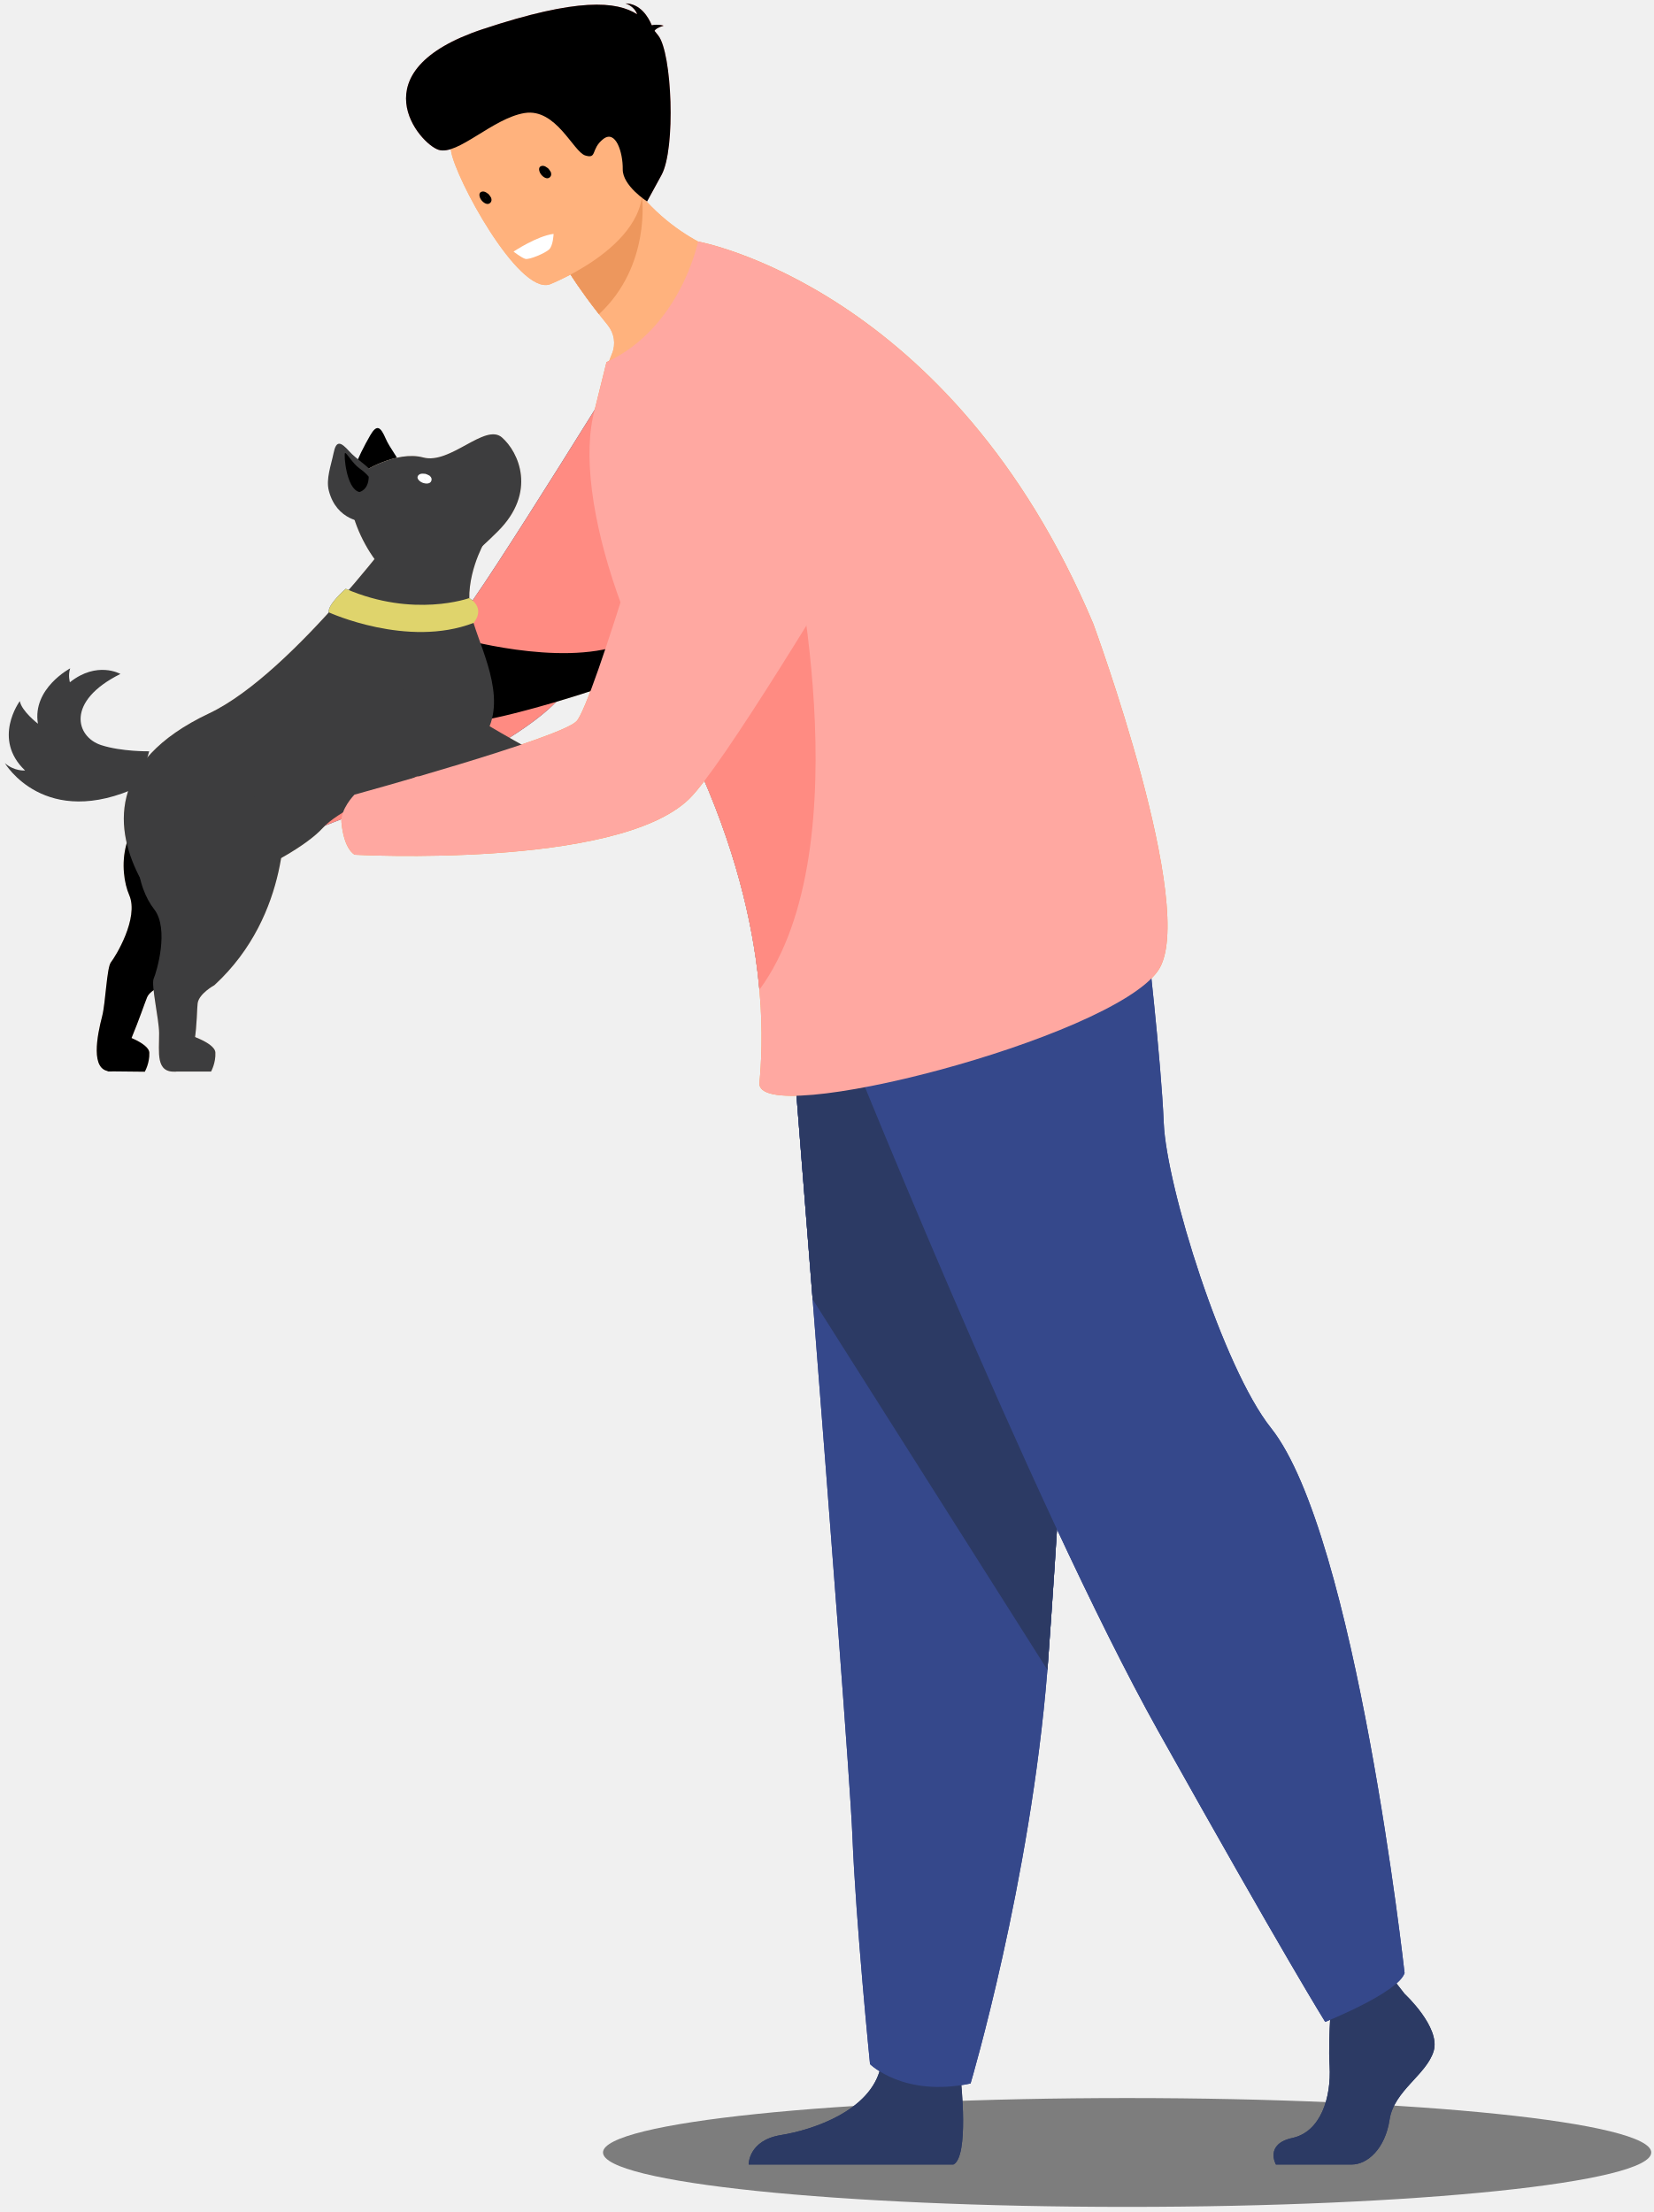
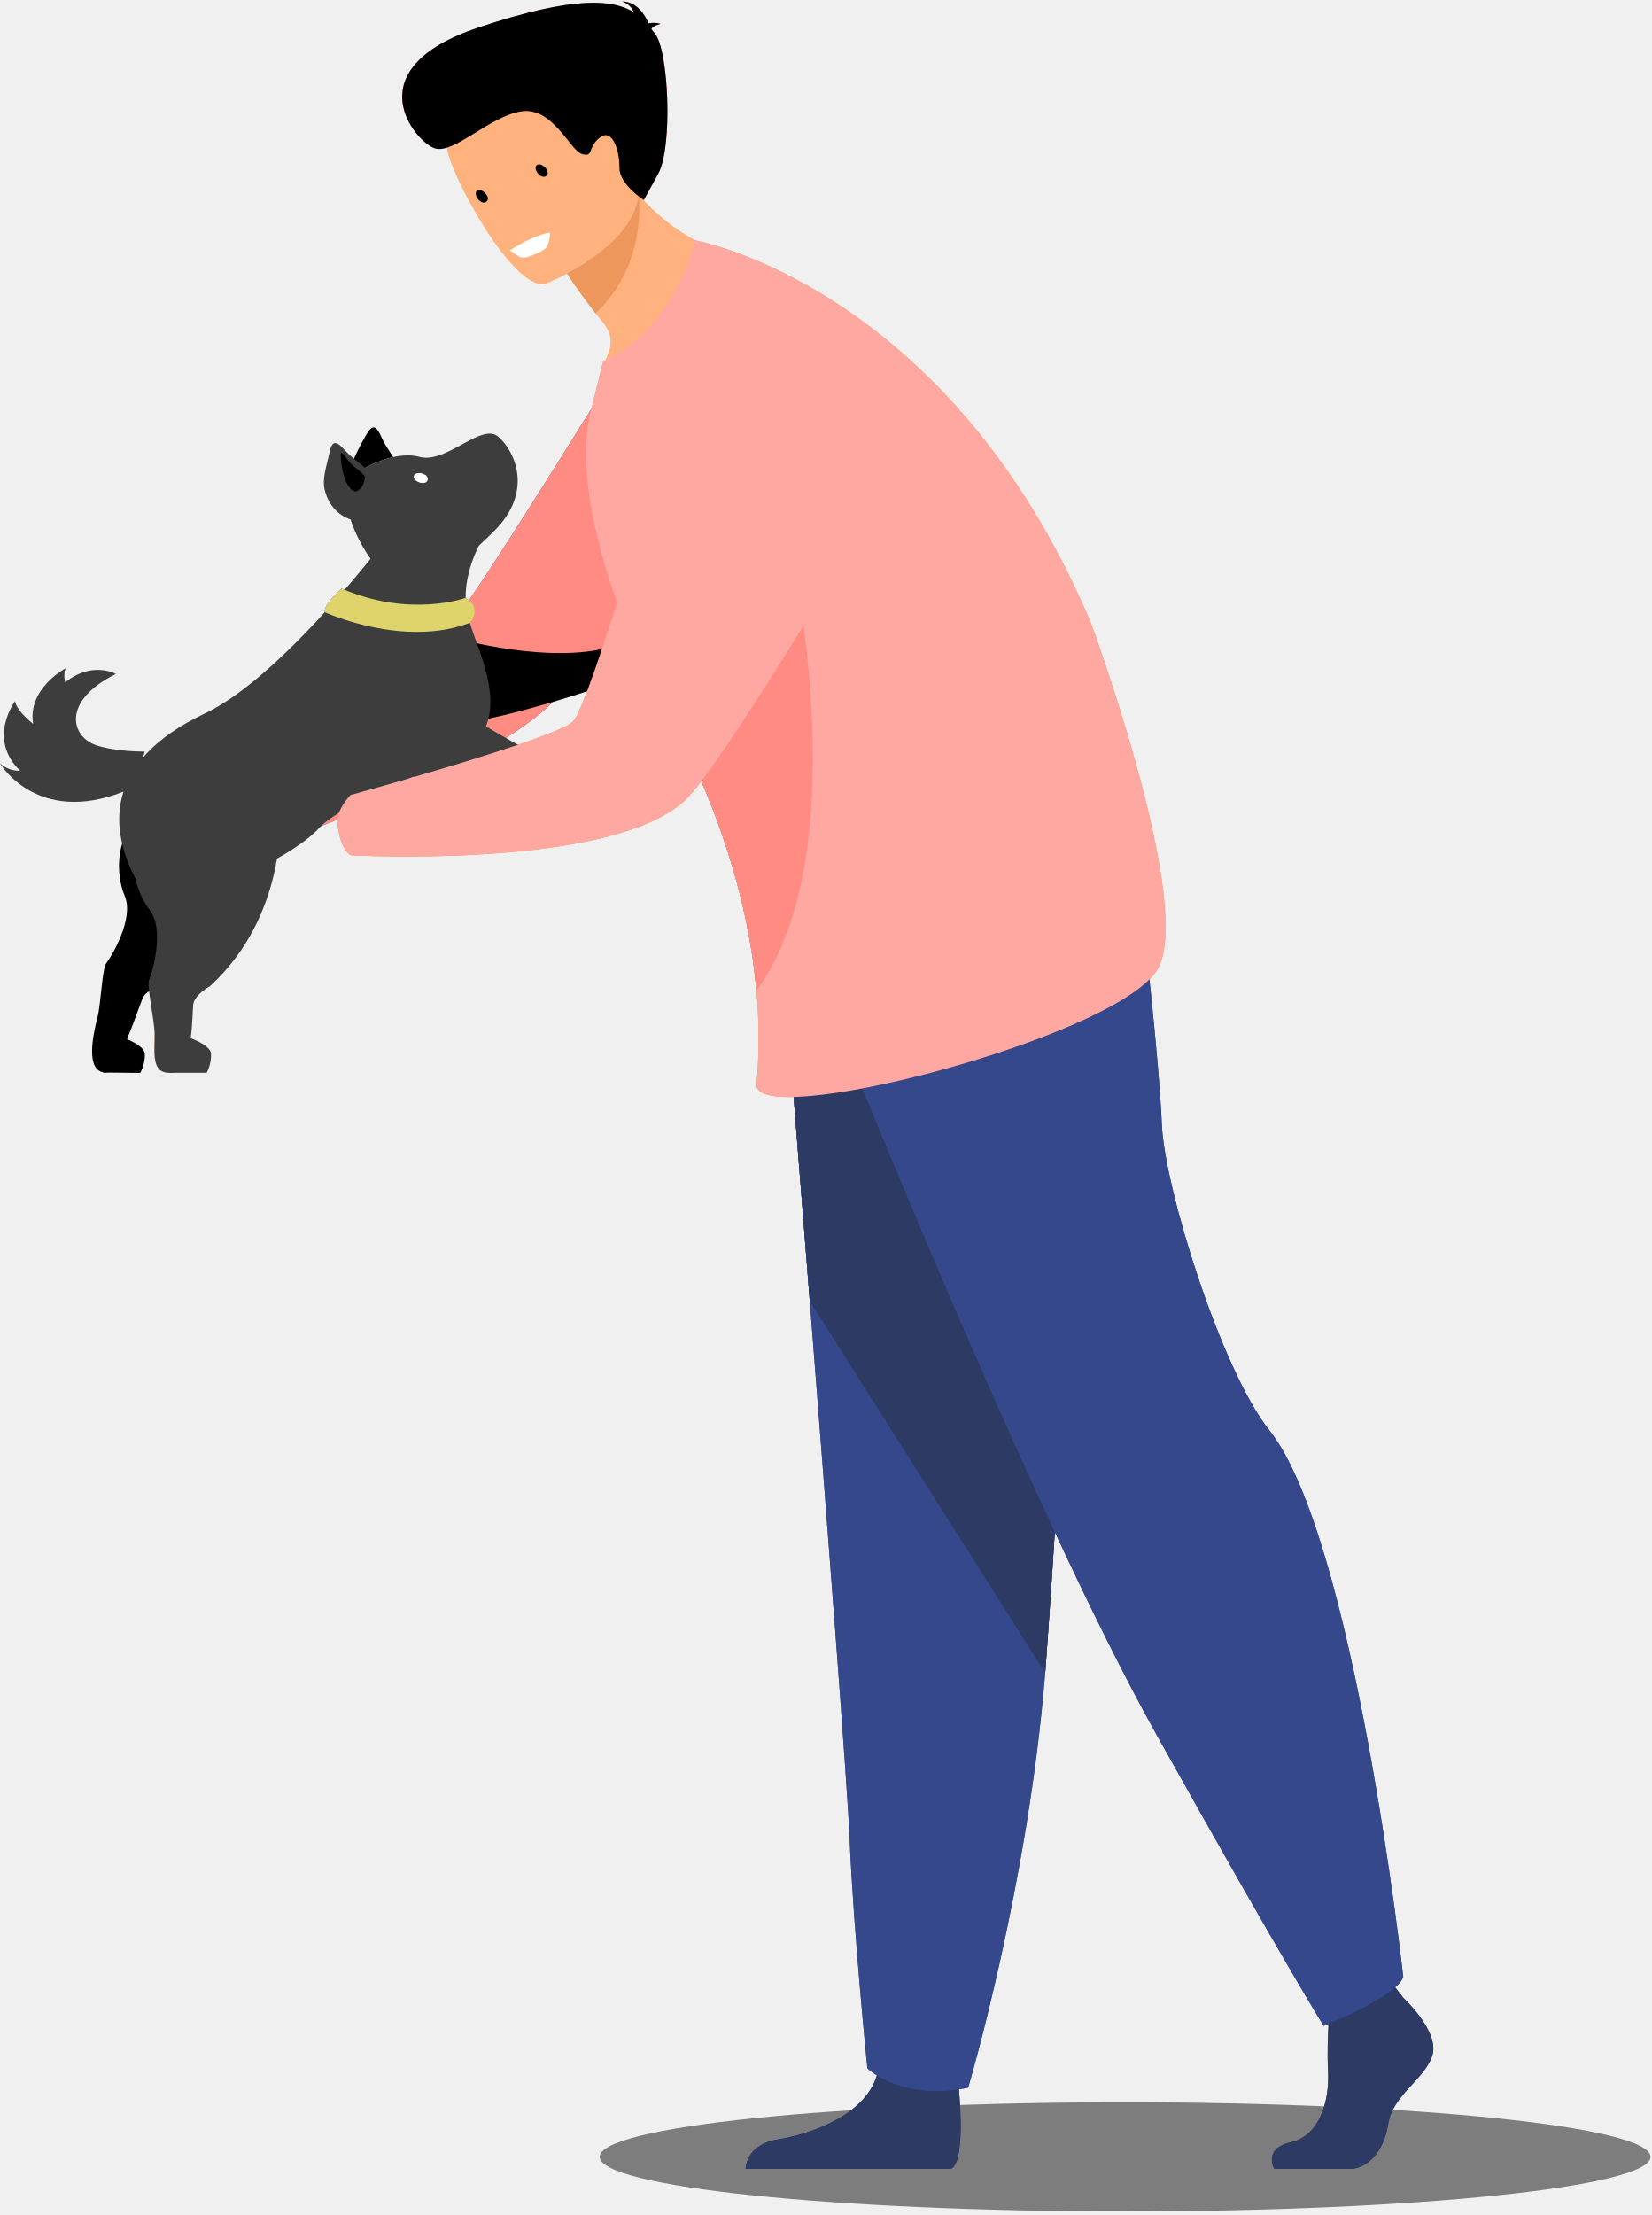
- <svg xmlns="http://www.w3.org/2000/svg" width="299" height="400" viewBox="0 0 299 400" fill="none">
-   <ellipse cx="203.783" cy="389.235" rx="94.761" ry="9.841" fill="#7D7D7D" />
-   <path d="M65.759 97.046C65.759 97.046 61.934 90.534 63.966 84.896C64.71 82.832 65.822 80.656 66.935 78.724C68.121 76.667 68.797 77.138 69.738 79.325C70.47 81.025 72.07 82.869 72.402 84.098C73.431 87.903 74.528 90.46 71.871 93.939C69.215 97.422 65.759 97.046 65.759 97.046Z" fill="black" />
-   <path d="M50.577 151.077C50.577 151.077 47.25 169.083 30.363 177.96C30.363 177.96 27.284 178.7 26.59 180.347C25.899 181.993 22.044 193.749 19.969 193.726C16.233 193.685 17.587 187.174 18.472 183.748C19.098 181.338 19.295 174.939 20.061 173.999C20.823 173.058 25.174 166.041 23.361 161.852C21.547 157.666 21.105 147.547 31.489 143.914C41.87 140.282 50.577 151.077 50.577 151.077Z" fill="#F2CCAA" />
-   <path d="M21.529 186.869C21.529 186.869 26.919 188.482 26.994 190.366C27.069 192.25 26.174 193.798 26.174 193.798L19.451 193.727L21.529 186.869Z" fill="#F2CCAA" />
-   <path d="M253.943 360.544C253.943 360.544 260.482 366.593 259.206 370.888C257.931 375.186 252.029 378.051 251.232 383.299C250.435 388.551 247.245 391.416 244.374 391.416C241.503 391.416 230.688 391.416 230.688 391.416C230.688 391.416 228.574 387.719 233.678 386.606C238.782 385.492 240.706 379.324 240.387 373.593C240.068 367.867 240.865 360.228 240.865 360.228L251.711 357.682L253.943 360.544Z" fill="#2C3A64" />
-   <path d="M173.722 376.221C173.722 376.221 175.247 389.983 172.375 391.416H135.353C135.353 391.416 135.285 387.044 141.188 386.09C147.088 385.132 157.455 381.632 159.207 373.834C160.963 366.037 173.722 376.221 173.722 376.221Z" fill="#2C3A64" />
-   <path d="M142.705 181.833C142.705 181.833 144.641 205.956 146.921 234.951C150.013 274.34 153.736 322.722 154.107 331.888C154.743 347.803 157.298 373.26 157.298 373.26C157.298 373.26 163.354 379.309 175.477 376.76C175.477 376.76 186.28 340.416 189.368 301.963C189.416 301.335 189.464 300.7 189.511 300.066C192.382 260.921 196.846 178.493 196.846 178.493L142.705 181.833Z" fill="#35488B" />
-   <path d="M142.705 181.832C142.705 181.832 144.641 205.956 146.921 234.95L189.368 301.963C189.416 301.335 189.464 300.7 189.511 300.065C192.382 260.92 196.846 178.492 196.846 178.492L142.705 181.832Z" fill="#2C3A64" />
-   <path d="M151.553 184.698C151.553 184.698 186.482 272.058 209.448 313.111C232.414 354.164 239.591 365.621 239.591 365.621C239.591 365.621 252.749 360.373 253.945 356.791C253.945 356.791 245.162 277.534 229.782 258.215C221.092 247.297 210.883 214.534 210.405 203.077C209.926 191.62 207.295 168.943 207.295 168.943L151.553 184.698Z" fill="#35488B" />
-   <path d="M49.008 146.719C46.803 142.764 46.977 142.027 46.977 142.027C46.977 142.027 80.389 113.993 83.407 111.227C86.428 108.46 116.758 59.185 116.758 59.185L158.83 61.921C158.83 61.921 106.908 121.431 99.123 128.292C86.255 139.627 53.442 151.302 53.442 151.302C53.442 151.302 50.74 149.825 49.008 146.719Z" fill="#2F567A" />
-   <path d="M136.166 47.165C136.166 47.165 121.917 72.184 107.987 75.45C107.987 75.45 108.412 69.302 110.655 63.928C111.372 62.211 111.049 60.235 109.872 58.789C109.311 58.1 108.783 57.441 108.293 56.816C104.789 52.335 103.121 49.589 103.121 49.589L107.848 36.91L111.056 28.307C112.597 31.098 114.295 33.477 116.068 35.514C125.197 45.984 136.166 47.165 136.166 47.165Z" fill="#FFB27D" />
-   <path d="M116.067 35.514C116.067 35.514 117.768 48.048 108.292 56.816C104.788 52.335 103.121 49.589 103.121 49.589L107.847 36.91C112.916 35.368 116.067 35.514 116.067 35.514Z" fill="#ED975D" />
-   <path d="M99.365 51.439C99.365 51.439 120.657 43.156 115.285 30.009C109.909 16.857 109.038 6.931 95.217 11.663C81.396 16.396 80.821 22.479 81.546 27.306C82.267 32.13 93.686 53.256 99.365 51.439Z" fill="#FFB27D" />
-   <path d="M209.359 175.545C200.767 187.868 136.547 204.329 137.309 195.802C137.602 192.539 137.993 186.782 137.302 178.981C137.139 177.151 136.914 175.216 136.618 173.169C134.985 161.963 131.11 147.552 122.468 130.874C121.821 129.624 121.144 128.365 120.447 127.089C116.888 120.632 113.856 113.805 111.539 107.127C107.092 94.299 105.299 82.026 107.544 74.001C107.551 73.961 109.64 65.525 109.654 65.487C123.077 59.292 126.203 43.676 126.203 43.676C126.203 43.676 172.004 51.878 197.657 112.786C197.657 112.786 216.832 164.821 209.359 175.545Z" fill="#F99746" />
-   <path d="M137.303 178.98C137.139 177.151 136.915 175.216 136.619 173.169C134.986 161.963 131.11 147.552 122.468 130.873C123.951 121.898 126 114.432 128.249 111.075C137.384 97.415 142.702 95.279 142.702 95.279C142.702 95.279 156.401 152.915 137.303 178.98Z" fill="#2F567A" />
-   <path d="M118.34 5.579C118.49 5.284 118.922 4.968 119.98 4.645C119.98 4.645 118.99 4.316 117.837 4.567C117.238 3.111 115.785 0.633 113.06 0.616C113.06 0.616 114.621 1.02 115.2 2.581C111.464 0.219 104.54 -0.467 87.259 5.277C64.483 12.847 75.861 26.039 79.314 27.098C82.764 28.154 89.12 21.368 94.836 20.441C100.552 19.515 103.645 27.458 105.823 28.117C108.004 28.775 106.765 26.969 109.045 25.157C111.328 23.347 112.638 27.608 112.59 30.598C112.539 33.589 116.99 36.424 116.99 36.424C116.99 36.424 116.99 36.424 119.599 31.647C122.209 26.871 121.498 9.534 119.004 6.414C118.786 6.139 118.565 5.857 118.34 5.579Z" fill="#FF8B82" />
-   <path d="M100.086 42.294C100.086 42.294 100.022 44.426 99.266 45.118C98.514 45.808 95.683 46.999 94.989 46.812C94.299 46.626 92.853 45.495 92.853 45.495C92.853 45.495 97.065 42.671 100.086 42.294Z" fill="white" />
-   <path d="M82.655 115.309C82.655 115.309 101.066 120.666 112.406 116.555C112.406 116.555 116.602 110.078 118.905 111.615C121.209 113.157 120.304 118.493 115.945 121.318C111.586 124.142 87.8 130.853 86.245 130.229C84.693 129.601 82.655 115.309 82.655 115.309Z" fill="#F2CCAA" />
-   <path d="M87.575 98.077C87.575 98.077 83.869 104.452 85.091 110.665C86.112 115.835 91.243 124.397 88.534 131.278C85.829 138.159 63.907 143.628 58.331 149.745C52.751 155.859 29.512 166.576 25.459 159.03C20.777 150.302 19.127 137.83 37.814 128.996C53.155 121.745 73.904 93.111 73.904 93.111L87.575 98.077Z" fill="#F9DDBF" />
-   <path d="M65.466 85.418C65.466 85.418 71.621 81.405 76.517 82.726C81.414 84.043 87.701 76.463 90.743 79.1C93.782 81.738 97.116 89.016 89.995 96.098C82.877 103.18 76.936 107.182 71.802 104.911C66.667 102.636 59.703 87.934 65.466 85.418Z" fill="#F9DDBF" />
-   <path d="M73.272 122.209C73.272 122.209 97.82 137.258 100.291 137.601C102.761 137.941 105.997 134.413 108.133 137.302C110.267 140.195 103.472 144.469 100.91 145.49C98.348 146.512 71.053 139.237 71.053 139.237L73.272 122.209Z" fill="#F9DDBF" />
-   <path d="M51.367 146.985C51.367 146.985 52.796 165.238 38.764 178.149C38.764 178.149 35.981 179.659 35.733 181.425C35.488 183.193 35.808 193.479 31.813 193.775C28.084 194.05 28.792 190.332 28.768 186.798C28.747 184.307 27.291 178.074 27.785 176.967C28.281 175.864 30.677 167.964 27.846 164.383C25.015 160.801 21.977 151.137 31.075 144.961C40.169 138.786 51.367 146.985 51.367 146.985Z" fill="#F9DDBF" />
-   <path d="M84.847 108.15C84.847 108.15 74.813 111.813 62.503 106.473C62.503 106.473 59.158 109.365 59.447 110.733C59.447 110.733 73.666 117.241 85.612 112.644C85.612 112.644 87.96 110.153 84.847 108.15Z" fill="#35488B" />
-   <path d="M61.74 148.781C61.495 146.32 64.081 143.703 64.081 143.703C64.081 143.703 101.148 133.529 104.213 130.439C107.282 127.35 121.494 78.17 121.494 78.17C121.494 78.17 126.384 58.264 137.84 56.071C147.792 54.163 154.672 59.075 159.173 64.836C164.536 71.7 165.063 81.165 160.609 88.65C150.616 105.451 130.46 138.801 124.574 144.497C111.471 157.176 64.132 154.562 64.132 154.562C64.132 154.562 62.23 153.72 61.74 148.781Z" fill="#F99746" />
-   <path d="M33.435 186.892C33.435 186.892 38.842 188.45 38.937 190.331C39.032 192.215 38.154 193.773 38.154 193.773H31.428L33.435 186.892Z" fill="#F9DDBF" />
-   <path d="M75.711 85.872C75.966 85.651 76.326 85.616 76.693 85.674C76.758 85.663 76.837 85.663 76.922 85.692C77.125 85.75 77.341 85.837 77.524 85.948C77.557 85.965 77.59 85.983 77.623 85.994C77.695 86.035 77.747 86.081 77.78 86.134C77.976 86.326 78.081 86.564 78.009 86.878C77.832 87.581 76.916 87.512 76.346 87.273C75.79 87.041 75.122 86.384 75.711 85.872ZM77.007 86.616C76.903 86.57 76.798 86.529 76.686 86.506C76.7 86.517 76.713 86.523 76.719 86.523C76.804 86.57 76.903 86.599 77.007 86.616Z" fill="black" />
-   <path d="M97.974 29.995C98.306 29.934 98.634 30.086 98.921 30.322C98.983 30.346 99.05 30.385 99.109 30.453C99.254 30.607 99.396 30.791 99.497 30.979C99.517 31.011 99.536 31.042 99.558 31.069C99.6 31.141 99.621 31.207 99.623 31.269C99.694 31.534 99.663 31.792 99.441 32.026C98.93 32.542 98.176 32.018 97.807 31.524C97.447 31.041 97.206 30.137 97.974 29.995ZM98.711 31.293C98.645 31.2 98.575 31.112 98.491 31.035C98.497 31.052 98.505 31.064 98.511 31.067C98.56 31.15 98.63 31.225 98.711 31.293Z" fill="black" />
-   <path d="M87.183 34.638C87.515 34.577 87.843 34.73 88.129 34.966C88.192 34.989 88.259 35.029 88.318 35.097C88.463 35.25 88.605 35.435 88.706 35.623C88.725 35.654 88.745 35.686 88.767 35.713C88.808 35.784 88.83 35.851 88.831 35.913C88.903 36.177 88.871 36.436 88.65 36.67C88.139 37.186 87.385 36.661 87.016 36.167C86.655 35.685 86.415 34.78 87.183 34.638ZM87.92 35.937C87.854 35.843 87.784 35.755 87.7 35.679C87.706 35.695 87.714 35.707 87.719 35.71C87.769 35.794 87.839 35.868 87.92 35.937Z" fill="black" />
-   <path d="M50.578 151.078C50.578 151.078 47.25 169.084 30.364 177.961C30.364 177.961 27.285 178.701 26.591 180.348C25.9 181.994 22.045 193.75 19.969 193.727C16.233 193.686 17.588 187.175 18.472 183.749C19.098 181.339 19.296 174.94 20.061 174C20.823 173.059 25.175 166.042 23.362 161.853C21.548 157.667 21.106 147.548 31.49 143.915C41.871 140.283 50.578 151.078 50.578 151.078Z" fill="black" />
-   <path d="M21.531 186.87C21.531 186.87 26.92 188.483 26.995 190.367C27.07 192.251 26.175 193.799 26.175 193.799L19.452 193.728L21.531 186.87Z" fill="black" />
-   <path d="M253.945 360.543C253.945 360.543 260.483 366.592 259.207 370.887C257.932 375.185 252.031 378.05 251.233 383.298C250.436 388.55 247.246 391.415 244.375 391.415C241.504 391.415 230.689 391.415 230.689 391.415C230.689 391.415 228.576 387.718 233.679 386.605C238.783 385.491 240.707 379.323 240.388 373.592C240.069 367.866 240.866 360.227 240.866 360.227L251.712 357.681L253.945 360.543Z" fill="#2C3A64" />
-   <path d="M173.723 376.22C173.723 376.22 175.248 389.982 172.376 391.415H135.354C135.354 391.415 135.286 387.043 141.189 386.089C147.089 385.131 157.456 381.631 159.208 373.834C160.964 366.036 173.723 376.22 173.723 376.22Z" fill="#2C3A64" />
-   <path d="M142.706 181.833C142.706 181.833 144.642 205.956 146.922 234.951C150.015 274.34 153.737 322.722 154.108 331.888C154.744 347.803 157.299 373.26 157.299 373.26C157.299 373.26 163.356 379.309 175.479 376.76C175.479 376.76 186.281 340.416 189.369 301.963C189.417 301.335 189.465 300.7 189.512 300.066C192.383 260.921 196.847 178.493 196.847 178.493L142.706 181.833Z" fill="#35488B" />
-   <path d="M142.706 181.831C142.706 181.831 144.642 205.955 146.922 234.949L189.369 301.962C189.417 301.334 189.465 300.699 189.512 300.064C192.383 260.919 196.847 178.491 196.847 178.491L142.706 181.831Z" fill="#2C3A64" />
-   <path d="M151.552 184.697C151.552 184.697 186.482 272.057 209.447 313.11C232.414 354.163 239.59 365.62 239.59 365.62C239.59 365.62 252.748 360.372 253.944 356.79C253.944 356.79 245.162 277.533 229.782 258.214C221.091 247.296 210.883 214.533 210.404 203.076C209.926 191.619 207.294 168.942 207.294 168.942L151.552 184.697Z" fill="#35488B" />
-   <path d="M49.009 146.719C46.804 142.764 46.978 142.027 46.978 142.027C46.978 142.027 80.39 113.993 83.408 111.227C86.429 108.46 116.759 59.185 116.759 59.185L158.83 61.921C158.83 61.921 106.909 121.431 99.124 128.292C86.256 139.627 53.442 151.302 53.442 151.302C53.442 151.302 50.741 149.825 49.009 146.719Z" fill="#FF8B82" />
-   <path d="M136.167 47.166C136.167 47.166 121.918 72.185 107.988 75.451C107.988 75.451 108.413 69.303 110.656 63.929C111.373 62.212 111.05 60.236 109.873 58.79C109.312 58.101 108.784 57.442 108.294 56.817C104.79 52.336 103.122 49.59 103.122 49.59L107.849 36.911L111.057 28.308C112.598 31.099 114.296 33.478 116.069 35.515C125.198 45.985 136.167 47.166 136.167 47.166Z" fill="#FFB27D" />
-   <path d="M116.068 35.514C116.068 35.514 117.769 48.048 108.293 56.816C104.789 52.335 103.121 49.589 103.121 49.589L107.847 36.91C112.917 35.368 116.068 35.514 116.068 35.514Z" fill="#ED975D" />
-   <path d="M99.366 51.439C99.366 51.439 120.658 43.156 115.286 30.009C109.91 16.857 109.039 6.931 95.218 11.663C81.397 16.396 80.822 22.479 81.547 27.306C82.268 32.13 93.687 53.256 99.366 51.439Z" fill="#FFB27D" />
-   <path d="M209.36 175.544C200.769 187.867 136.548 204.328 137.31 195.801C137.603 192.538 137.994 186.781 137.304 178.98C137.14 177.15 136.916 175.215 136.62 173.168C134.986 161.962 131.111 147.551 122.469 130.873C121.822 129.623 121.145 128.364 120.448 127.088C116.889 120.631 113.857 113.804 111.54 107.126C107.093 94.298 105.3 82.026 107.546 74C107.552 73.96 109.641 65.524 109.655 65.486C123.078 59.291 126.205 43.675 126.205 43.675C126.205 43.675 172.005 51.877 197.659 112.785C197.659 112.785 216.833 164.82 209.36 175.544Z" fill="#FFA8A1" />
-   <path d="M137.302 178.98C137.139 177.151 136.914 175.216 136.618 173.169C134.985 161.963 131.11 147.552 122.467 130.873C123.951 121.898 125.999 114.432 128.248 111.075C137.384 97.415 142.702 95.279 142.702 95.279C142.702 95.279 156.4 152.915 137.302 178.98Z" fill="#FF8B82" />
-   <path d="M118.341 5.58C118.491 5.285 118.923 4.969 119.981 4.646C119.981 4.646 118.991 4.317 117.837 4.568C117.239 3.112 115.786 0.634 113.06 0.617C113.06 0.617 114.622 1.021 115.201 2.582C111.465 0.22 104.541 -0.466 87.26 5.278C64.483 12.848 75.861 26.04 79.315 27.099C82.765 28.155 89.121 21.369 94.837 20.442C100.553 19.515 103.646 27.459 105.823 28.118C108.004 28.776 106.766 26.97 109.045 25.158C111.329 23.348 112.638 27.609 112.591 30.599C112.54 33.59 116.99 36.425 116.99 36.425C116.99 36.425 116.99 36.425 119.6 31.648C122.21 26.872 121.499 9.535 119.005 6.415C118.787 6.14 118.566 5.858 118.341 5.58Z" fill="black" />
-   <path d="M100.087 42.296C100.087 42.296 100.022 44.428 99.267 45.12C98.515 45.809 95.684 47.001 94.99 46.814C94.299 46.628 92.853 45.497 92.853 45.497C92.853 45.497 97.066 42.673 100.087 42.296Z" fill="white" />
-   <path d="M82.656 115.309C82.656 115.309 101.066 120.666 112.407 116.555C112.407 116.555 116.602 110.078 118.905 111.615C121.209 113.157 120.304 118.493 115.945 121.318C111.587 124.142 87.8 130.853 86.245 130.229C84.694 129.601 82.656 115.309 82.656 115.309Z" fill="black" />
-   <path d="M87.576 98.077C87.576 98.077 83.871 104.452 85.092 110.665C86.113 115.835 91.244 124.397 88.535 131.278C85.831 138.159 63.908 143.628 58.332 149.745C52.752 155.859 29.513 166.576 25.46 159.03C20.779 150.302 19.128 137.83 37.815 128.996C53.157 121.745 73.905 93.111 73.905 93.111L87.576 98.077Z" fill="#3D3D3E" />
-   <path d="M26.972 135.858C26.972 135.858 21.987 135.946 18.269 134.731C13.717 133.244 11.845 126.815 21.77 121.872C21.77 121.872 17.56 119.455 12.639 123.376C12.639 123.376 12.261 122.13 12.691 120.86C12.691 120.86 5.791 124.503 6.858 130.871C6.858 130.871 3.902 128.597 3.585 126.781C3.585 126.781 -1.488 133.611 4.533 139.328C4.533 139.328 2.599 139.507 0.88 137.997C0.88 137.997 8.055 150.228 25.195 142.203L26.972 135.858Z" fill="#3D3D3E" />
-   <path d="M65.466 85.418C65.466 85.418 71.622 81.405 76.518 82.726C81.414 84.043 87.702 76.463 90.743 79.1C93.782 81.738 97.116 89.016 89.995 96.098C82.877 103.18 76.936 107.182 71.802 104.911C66.668 102.636 59.703 87.934 65.466 85.418Z" fill="#3D3D3E" />
-   <path d="M73.273 122.209C73.273 122.209 97.822 137.258 100.292 137.601C102.762 137.941 105.998 134.413 108.134 137.302C110.268 140.195 103.473 144.469 100.911 145.49C98.349 146.512 71.054 139.237 71.054 139.237L73.273 122.209Z" fill="#3D3D3E" />
-   <path d="M51.367 146.986C51.367 146.986 52.796 165.239 38.764 178.15C38.764 178.15 35.981 179.66 35.733 181.426C35.487 183.194 35.807 193.48 31.813 193.776C28.084 194.051 28.791 190.333 28.768 186.799C28.747 184.308 27.291 178.075 27.784 176.968C28.281 175.865 30.676 167.965 27.846 164.384C25.015 160.802 21.976 151.138 31.075 144.962C40.169 138.787 51.367 146.986 51.367 146.986Z" fill="#3D3D3E" />
-   <path d="M84.847 108.15C84.847 108.15 74.813 111.813 62.503 106.473C62.503 106.473 59.158 109.365 59.447 110.733C59.447 110.733 73.666 117.241 85.612 112.644C85.612 112.644 87.96 110.153 84.847 108.15Z" fill="#DFD46C" />
-   <path d="M61.742 148.78C61.496 146.319 64.082 143.702 64.082 143.702C64.082 143.702 101.149 133.528 104.215 130.438C107.284 127.349 121.496 78.169 121.496 78.169C121.496 78.169 126.385 58.263 137.841 56.07C147.793 54.162 154.673 59.074 159.175 64.835C164.537 71.699 165.064 81.164 160.61 88.649C150.617 105.45 130.461 138.8 124.575 144.496C111.472 157.175 64.133 154.561 64.133 154.561C64.133 154.561 62.231 153.719 61.742 148.78Z" fill="#FFA8A1" />
-   <path d="M33.436 186.894C33.436 186.894 38.843 188.452 38.938 190.333C39.033 192.217 38.156 193.775 38.156 193.775H31.429L33.436 186.894Z" fill="#3D3D3E" />
-   <path d="M75.712 85.872C75.967 85.651 76.328 85.616 76.694 85.674C76.76 85.663 76.838 85.663 76.923 85.692C77.126 85.75 77.342 85.837 77.525 85.948C77.558 85.965 77.591 85.983 77.624 85.994C77.696 86.035 77.748 86.081 77.781 86.134C77.977 86.326 78.082 86.564 78.01 86.878C77.833 87.581 76.917 87.512 76.347 87.273C75.791 87.041 75.123 86.384 75.712 85.872ZM77.008 86.616C76.904 86.57 76.799 86.529 76.688 86.506C76.701 86.517 76.714 86.523 76.72 86.523C76.805 86.57 76.904 86.599 77.008 86.616Z" fill="white" />
-   <path d="M97.975 29.996C98.307 29.935 98.635 30.087 98.921 30.323C98.984 30.346 99.051 30.386 99.11 30.454C99.255 30.608 99.397 30.792 99.498 30.98C99.517 31.012 99.537 31.043 99.559 31.07C99.6 31.142 99.622 31.208 99.623 31.27C99.695 31.535 99.663 31.793 99.442 32.027C98.931 32.543 98.177 32.019 97.808 31.525C97.447 31.042 97.207 30.138 97.975 29.996ZM98.712 31.294C98.646 31.201 98.576 31.113 98.492 31.036C98.498 31.053 98.506 31.064 98.511 31.068C98.561 31.151 98.631 31.226 98.712 31.294Z" fill="black" />
-   <path d="M87.183 34.639C87.516 34.578 87.843 34.731 88.13 34.967C88.192 34.99 88.26 35.03 88.318 35.098C88.463 35.251 88.605 35.436 88.706 35.624C88.726 35.655 88.745 35.687 88.767 35.714C88.809 35.785 88.83 35.852 88.832 35.913C88.903 36.178 88.872 36.437 88.65 36.671C88.139 37.187 87.385 36.662 87.016 36.168C86.656 35.686 86.415 34.781 87.183 34.639ZM87.92 35.938C87.854 35.844 87.784 35.756 87.7 35.68C87.706 35.696 87.714 35.708 87.72 35.711C87.769 35.794 87.839 35.869 87.92 35.938Z" fill="black" />
-   <path d="M65.827 94.377C65.827 94.377 60.87 94.255 59.45 88.725C58.904 86.603 59.866 84.118 60.309 81.935C60.781 79.61 61.572 79.844 63.158 81.619C64.392 83.004 66.495 84.247 67.2 85.306C69.382 88.592 65.827 94.377 65.827 94.377Z" fill="#3D3D3E" />
-   <path d="M66.668 86.218C66.668 86.218 66.244 85.58 64.983 84.691C63.722 83.801 62.612 81.741 62.377 81.927C62.141 82.114 62.574 88.408 64.978 88.975C64.978 88.975 66.619 88.659 66.668 86.218Z" fill="black" />
+ <svg xmlns="http://www.w3.org/2000/svg" width="314" height="421" viewBox="0 0 314 421" fill="none">
+   <ellipse cx="213.895" cy="409.949" rx="99.894" ry="10.374" fill="#7D7D7D" />
+   <path d="M68.394 101.931C68.394 101.931 64.362 95.067 66.504 89.123C67.287 86.947 68.46 84.653 69.633 82.616C70.883 80.448 71.596 80.945 72.588 83.25C73.36 85.043 75.046 86.986 75.397 88.281C76.481 92.293 77.637 94.988 74.837 98.656C72.037 102.328 68.394 101.931 68.394 101.931Z" fill="black" />
+   <path d="M52.39 158.891C52.39 158.891 48.882 177.872 31.081 187.23C31.081 187.23 27.834 188.01 27.103 189.746C26.375 191.482 22.311 203.875 20.123 203.85C16.185 203.807 17.612 196.943 18.545 193.332C19.205 190.791 19.413 184.045 20.22 183.054C21.023 182.063 25.611 174.666 23.699 170.25C21.787 165.837 21.321 155.169 32.268 151.34C43.211 147.511 52.39 158.891 52.39 158.891Z" fill="#F2CCAA" />
+   <path d="M21.769 196.621C21.769 196.621 27.451 198.321 27.529 200.307C27.608 202.293 26.665 203.925 26.665 203.925L19.578 203.85L21.769 196.621Z" fill="#F2CCAA" />
+   <path d="M266.773 379.702C266.773 379.702 273.666 386.079 272.321 390.606C270.976 395.136 264.755 398.157 263.915 403.689C263.074 409.226 259.712 412.246 256.686 412.246C253.659 412.246 242.258 412.246 242.258 412.246C242.258 412.246 240.03 408.349 245.41 407.175C250.79 406.001 252.819 399.499 252.482 393.458C252.146 387.421 252.986 379.369 252.986 379.369L264.419 376.685L266.773 379.702Z" fill="#2C3A64" />
+   <path d="M182.206 396.228C182.206 396.228 183.813 410.736 180.785 412.246H141.758C141.758 412.246 141.686 407.637 147.909 406.631C154.128 405.622 165.057 401.932 166.905 393.712C168.755 385.492 182.206 396.228 182.206 396.228Z" fill="#2C3A64" />
+   <path d="M149.509 191.31C149.509 191.31 151.55 216.74 153.953 247.305C157.213 288.828 161.137 339.831 161.528 349.493C162.199 366.27 164.893 393.107 164.893 393.107C164.893 393.107 171.277 399.484 184.057 396.796C184.057 396.796 195.445 358.483 198.7 317.948C198.75 317.286 198.801 316.616 198.851 315.947C201.877 274.682 206.583 187.788 206.583 187.788L149.509 191.31Z" fill="#35488B" />
+   <path d="M149.509 191.31C149.509 191.31 151.55 216.74 153.953 247.305L198.7 317.948C198.75 317.286 198.801 316.617 198.851 315.948C201.877 274.682 206.583 187.789 206.583 187.789L149.509 191.31Z" fill="#2C3A64" />
+   <path d="M158.835 194.33C158.835 194.33 195.657 286.423 219.866 329.7C244.077 372.977 251.642 385.055 251.642 385.055C251.642 385.055 265.513 379.522 266.773 375.747C266.773 375.747 257.515 292.196 241.302 271.83C232.141 260.321 221.379 225.783 220.875 213.705C220.37 201.627 217.596 177.722 217.596 177.722L158.835 194.33Z" fill="#35488B" />
+   <path d="M50.736 154.292C48.412 150.123 48.595 149.346 48.595 149.346C48.595 149.346 83.817 119.794 86.999 116.877C90.184 113.96 122.156 62.016 122.156 62.016L166.507 64.9C166.507 64.9 111.772 127.634 103.566 134.867C90.001 146.816 55.41 159.123 55.41 159.123C55.41 159.123 52.562 157.566 50.736 154.292Z" fill="#2F567A" />
+   <path d="M142.615 49.349C142.615 49.349 127.594 75.723 112.909 79.166C112.909 79.166 113.358 72.685 115.721 67.02C116.478 65.209 116.138 63.127 114.897 61.602C114.305 60.876 113.749 60.181 113.232 59.523C109.538 54.799 107.78 51.904 107.78 51.904L112.762 38.538L116.145 29.469C117.77 32.411 119.559 34.919 121.428 37.067C131.051 48.103 142.615 49.349 142.615 49.349Z" fill="#FFB27D" />
+   <path d="M121.428 37.066C121.428 37.066 123.221 50.279 113.232 59.523C109.537 54.799 107.78 51.904 107.78 51.904L112.762 38.537C118.106 36.913 121.428 37.066 121.428 37.066Z" fill="#ED975D" />
+   <path d="M103.821 53.853C103.821 53.853 126.267 45.121 120.603 31.261C114.936 17.398 114.018 6.934 99.448 11.922C84.879 16.911 84.273 23.324 85.037 28.413C85.797 33.498 97.834 55.768 103.821 53.853Z" fill="#FFB27D" />
+   <path d="M219.773 184.683C210.716 197.673 143.017 215.026 143.82 206.036C144.129 202.597 144.541 196.528 143.813 188.304C143.641 186.375 143.404 184.336 143.092 182.178C141.371 170.364 137.285 155.173 128.175 137.591C127.493 136.274 126.78 134.946 126.044 133.601C122.292 126.794 119.097 119.598 116.654 112.558C111.966 99.035 110.076 86.098 112.443 77.638C112.45 77.595 114.653 68.702 114.667 68.663C128.817 62.132 132.113 45.67 132.113 45.67C132.113 45.67 180.395 54.316 207.438 118.524C207.438 118.524 227.651 173.378 219.773 184.683Z" fill="#F99746" />
+   <path d="M143.813 188.304C143.641 186.375 143.405 184.335 143.093 182.177C141.371 170.364 137.286 155.172 128.175 137.59C129.739 128.128 131.898 120.259 134.269 116.72C143.9 102.319 149.506 100.068 149.506 100.068C149.506 100.068 163.946 160.827 143.813 188.304Z" fill="#2F567A" />
+   <path d="M123.824 5.51C123.982 5.198 124.438 4.865 125.553 4.525C125.553 4.525 124.509 4.178 123.293 4.443C122.662 2.908 121.131 0.295 118.258 0.278C118.258 0.278 119.904 0.703 120.514 2.35C116.575 -0.141 109.276 -0.864 91.059 5.191C67.049 13.172 79.043 27.078 82.684 28.195C86.321 29.308 93.021 22.154 99.047 21.177C105.073 20.2 108.333 28.574 110.628 29.268C112.928 29.963 111.622 28.059 114.025 26.148C116.432 24.24 117.813 28.732 117.763 31.884C117.709 35.037 122.4 38.025 122.4 38.025C122.4 38.025 122.4 38.025 125.151 32.99C127.902 27.955 127.153 9.679 124.524 6.39C124.294 6.1 124.061 5.803 123.824 5.51Z" fill="#FF8B82" />
+   <path d="M104.581 44.212C104.581 44.212 104.513 46.46 103.717 47.19C102.924 47.916 99.94 49.172 99.208 48.975C98.48 48.779 96.956 47.587 96.956 47.587C96.956 47.587 101.396 44.609 104.581 44.212Z" fill="white" />
+   <path d="M86.205 121.182C86.205 121.182 105.614 126.829 117.568 122.495C117.568 122.495 121.991 115.667 124.419 117.288C126.847 118.913 125.893 124.539 121.299 127.516C116.704 130.494 91.629 137.569 89.989 136.91C88.354 136.248 86.205 121.182 86.205 121.182Z" fill="#F2CCAA" />
+   <path d="M91.393 103.017C91.393 103.017 87.487 109.738 88.774 116.287C89.85 121.737 95.259 130.763 92.404 138.017C89.552 145.271 66.443 151.036 60.564 157.484C54.682 163.93 30.184 175.227 25.912 167.272C20.977 158.071 19.237 144.923 38.936 135.612C55.109 127.968 76.981 97.782 76.981 97.782L91.393 103.017Z" fill="#F9DDBF" />
+   <path d="M68.086 89.672C68.086 89.672 74.574 85.442 79.736 86.834C84.897 88.223 91.525 80.232 94.732 83.012C97.935 85.793 101.45 93.466 93.943 100.931C86.439 108.396 80.177 112.615 74.764 110.221C69.352 107.823 62.01 92.324 68.086 89.672Z" fill="#F9DDBF" />
+   <path d="M76.313 128.457C76.313 128.457 102.192 144.322 104.796 144.683C107.4 145.041 110.811 141.323 113.064 144.368C115.313 147.417 108.15 151.923 105.449 153C102.748 154.077 73.975 146.408 73.975 146.408L76.313 128.457Z" fill="#F9DDBF" />
+   <path d="M53.222 154.574C53.222 154.574 54.729 173.817 39.937 187.426C39.937 187.426 37.003 189.019 36.741 190.88C36.483 192.744 36.82 203.588 32.609 203.899C28.678 204.189 29.424 200.27 29.399 196.545C29.378 193.918 27.842 187.348 28.362 186.181C28.886 185.018 31.411 176.69 28.427 172.915C25.443 169.139 22.24 158.951 31.831 152.441C41.418 145.932 53.222 154.574 53.222 154.574Z" fill="#F9DDBF" />
+   <path d="M88.516 113.636C88.516 113.636 77.939 117.497 64.962 111.868C64.962 111.868 61.436 114.917 61.741 116.359C61.741 116.359 76.73 123.219 89.323 118.374C89.323 118.374 91.798 115.747 88.516 113.636Z" fill="#35488B" />
+   <path d="M64.159 156.468C63.9 153.873 66.626 151.114 66.626 151.114C66.626 151.114 105.701 140.389 108.932 137.132C112.168 133.876 127.15 82.032 127.15 82.032C127.15 82.032 132.304 61.047 144.381 58.735C154.872 56.724 162.125 61.902 166.87 67.975C172.523 75.211 173.079 85.188 168.383 93.079C157.849 110.79 136.601 145.946 130.396 151.951C116.583 165.318 66.68 162.562 66.68 162.562C66.68 162.562 64.675 161.674 64.159 156.468Z" fill="#F99746" />
+   <path d="M34.319 196.645C34.319 196.645 40.019 198.288 40.119 200.271C40.22 202.257 39.294 203.899 39.294 203.899H32.203L34.319 196.645Z" fill="#F9DDBF" />
+   <path d="M78.885 90.152C79.154 89.919 79.534 89.882 79.921 89.943C79.99 89.931 80.073 89.931 80.162 89.962C80.376 90.023 80.604 90.115 80.797 90.231C80.832 90.25 80.866 90.268 80.901 90.28C80.977 90.323 81.032 90.372 81.066 90.428C81.273 90.63 81.384 90.881 81.308 91.212C81.122 91.954 80.155 91.88 79.555 91.629C78.968 91.384 78.264 90.691 78.885 90.152ZM80.252 90.936C80.141 90.887 80.031 90.844 79.914 90.82C79.927 90.832 79.941 90.838 79.948 90.838C80.038 90.887 80.141 90.918 80.252 90.936Z" fill="black" />
+   <path d="M102.354 31.248C102.705 31.184 103.05 31.345 103.352 31.593C103.418 31.618 103.489 31.66 103.551 31.732C103.704 31.893 103.853 32.087 103.96 32.286C103.981 32.319 104.001 32.352 104.024 32.381C104.068 32.456 104.091 32.526 104.092 32.591C104.168 32.87 104.135 33.143 103.901 33.39C103.362 33.934 102.567 33.381 102.178 32.86C101.798 32.351 101.544 31.398 102.354 31.248ZM103.131 32.617C103.061 32.518 102.988 32.425 102.9 32.345C102.905 32.362 102.914 32.375 102.92 32.378C102.972 32.466 103.046 32.545 103.131 32.617Z" fill="black" />
+   <path d="M90.978 36.142C91.329 36.078 91.674 36.239 91.976 36.488C92.042 36.512 92.113 36.554 92.175 36.626C92.328 36.787 92.477 36.982 92.584 37.18C92.605 37.214 92.625 37.247 92.648 37.275C92.692 37.351 92.715 37.421 92.716 37.486C92.791 37.765 92.759 38.038 92.525 38.284C91.986 38.829 91.191 38.276 90.802 37.755C90.422 37.246 90.168 36.292 90.978 36.142ZM91.755 37.511C91.685 37.413 91.612 37.32 91.524 37.239C91.529 37.257 91.538 37.269 91.544 37.273C91.596 37.361 91.67 37.439 91.755 37.511Z" fill="black" />
+   <path d="M52.39 158.891C52.39 158.891 48.882 177.872 31.081 187.23C31.081 187.23 27.834 188.01 27.103 189.746C26.375 191.482 22.311 203.875 20.123 203.85C16.185 203.807 17.612 196.943 18.545 193.332C19.205 190.791 19.413 184.045 20.22 183.054C21.023 182.063 25.611 174.666 23.699 170.25C21.787 165.837 21.321 155.169 32.268 151.34C43.211 147.511 52.39 158.891 52.39 158.891Z" fill="black" />
+   <path d="M21.769 196.621C21.769 196.621 27.451 198.321 27.529 200.307C27.608 202.293 26.665 203.925 26.665 203.925L19.578 203.85L21.769 196.621Z" fill="black" />
+   <path d="M266.773 379.702C266.773 379.702 273.666 386.079 272.321 390.606C270.976 395.136 264.755 398.157 263.915 403.689C263.074 409.226 259.712 412.246 256.686 412.246C253.659 412.246 242.258 412.246 242.258 412.246C242.258 412.246 240.03 408.349 245.41 407.175C250.79 406.001 252.819 399.499 252.482 393.458C252.146 387.421 252.986 379.369 252.986 379.369L264.419 376.685L266.773 379.702Z" fill="#2C3A64" />
+   <path d="M182.206 396.228C182.206 396.228 183.813 410.736 180.785 412.246H141.757C141.757 412.246 141.686 407.637 147.909 406.631C154.128 405.622 165.057 401.932 166.904 393.712C168.755 385.492 182.206 396.228 182.206 396.228Z" fill="#2C3A64" />
+   <path d="M149.509 191.31C149.509 191.31 151.55 216.74 153.953 247.305C157.213 288.828 161.137 339.831 161.528 349.493C162.199 366.27 164.893 393.107 164.893 393.107C164.893 393.107 171.277 399.484 184.057 396.796C184.057 396.796 195.445 358.483 198.7 317.948C198.75 317.286 198.801 316.616 198.851 315.947C201.877 274.682 206.583 187.788 206.583 187.788L149.509 191.31Z" fill="#35488B" />
+   <path d="M149.509 191.31C149.509 191.31 151.55 216.74 153.953 247.305L198.7 317.948C198.75 317.286 198.801 316.617 198.851 315.948C201.877 274.682 206.583 187.789 206.583 187.789L149.509 191.31Z" fill="#2C3A64" />
+   <path d="M158.835 194.33C158.835 194.33 195.657 286.423 219.866 329.7C244.077 372.977 251.642 385.055 251.642 385.055C251.642 385.055 265.513 379.522 266.773 375.747C266.773 375.747 257.515 292.196 241.302 271.83C232.141 260.321 221.379 225.783 220.875 213.705C220.37 201.627 217.596 177.722 217.596 177.722L158.835 194.33Z" fill="#35488B" />
+   <path d="M50.736 154.292C48.412 150.123 48.595 149.346 48.595 149.346C48.595 149.346 83.817 119.794 86.999 116.877C90.184 113.96 122.156 62.016 122.156 62.016L166.507 64.9C166.507 64.9 111.772 127.634 103.566 134.867C90.001 146.816 55.41 159.123 55.41 159.123C55.41 159.123 52.562 157.566 50.736 154.292Z" fill="#FF8B82" />
+   <path d="M142.615 49.349C142.615 49.349 127.594 75.723 112.909 79.166C112.909 79.166 113.358 72.685 115.721 67.02C116.478 65.209 116.138 63.127 114.897 61.602C114.305 60.876 113.749 60.181 113.232 59.523C109.538 54.799 107.78 51.904 107.78 51.904L112.762 38.538L116.145 29.469C117.77 32.411 119.559 34.919 121.428 37.067C131.051 48.103 142.615 49.349 142.615 49.349Z" fill="#FFB27D" />
+   <path d="M121.428 37.066C121.428 37.066 123.221 50.279 113.232 59.523C109.537 54.799 107.78 51.904 107.78 51.904L112.762 38.537C118.106 36.913 121.428 37.066 121.428 37.066Z" fill="#ED975D" />
+   <path d="M103.821 53.853C103.821 53.853 126.267 45.121 120.603 31.261C114.936 17.398 114.018 6.934 99.448 11.922C84.879 16.911 84.273 23.324 85.037 28.413C85.797 33.498 97.834 55.768 103.821 53.853Z" fill="#FFB27D" />
+   <path d="M219.773 184.683C210.716 197.673 143.017 215.026 143.82 206.036C144.129 202.597 144.541 196.528 143.813 188.304C143.641 186.375 143.404 184.336 143.092 182.178C141.371 170.364 137.285 155.173 128.175 137.591C127.493 136.274 126.78 134.946 126.044 133.601C122.292 126.794 119.097 119.598 116.654 112.558C111.966 99.035 110.076 86.098 112.443 77.638C112.45 77.595 114.653 68.702 114.667 68.663C128.817 62.132 132.113 45.67 132.113 45.67C132.113 45.67 180.395 54.316 207.438 118.524C207.438 118.524 227.651 173.378 219.773 184.683Z" fill="#FFA8A1" />
+   <path d="M143.813 188.304C143.641 186.375 143.405 184.335 143.093 182.177C141.371 170.364 137.286 155.172 128.175 137.59C129.739 128.128 131.898 120.259 134.269 116.72C143.9 102.319 149.506 100.068 149.506 100.068C149.506 100.068 163.946 160.827 143.813 188.304Z" fill="#FF8B82" />
+   <path d="M123.824 5.51C123.982 5.198 124.438 4.865 125.553 4.525C125.553 4.525 124.509 4.178 123.293 4.443C122.662 2.908 121.131 0.295 118.258 0.278C118.258 0.278 119.904 0.703 120.514 2.35C116.575 -0.141 109.276 -0.864 91.059 5.191C67.049 13.172 79.043 27.078 82.684 28.195C86.321 29.308 93.021 22.154 99.047 21.177C105.072 20.2 108.333 28.574 110.628 29.268C112.928 29.963 111.622 28.059 114.025 26.148C116.432 24.24 117.813 28.732 117.763 31.884C117.709 35.037 122.4 38.025 122.4 38.025C122.4 38.025 122.4 38.025 125.151 32.99C127.902 27.955 127.153 9.679 124.524 6.39C124.294 6.1 124.061 5.803 123.824 5.51Z" fill="black" />
+   <path d="M104.581 44.212C104.581 44.212 104.513 46.46 103.717 47.19C102.924 47.916 99.94 49.172 99.208 48.975C98.48 48.779 96.956 47.587 96.956 47.587C96.956 47.587 101.396 44.609 104.581 44.212Z" fill="white" />
+   <path d="M86.205 121.182C86.205 121.182 105.614 126.829 117.568 122.495C117.568 122.495 121.991 115.667 124.419 117.288C126.847 118.913 125.893 124.539 121.299 127.516C116.704 130.494 91.629 137.569 89.99 136.91C88.354 136.248 86.205 121.182 86.205 121.182Z" fill="black" />
+   <path d="M91.393 103.017C91.393 103.017 87.487 109.738 88.774 116.287C89.85 121.737 95.259 130.763 92.404 138.017C89.552 145.271 66.443 151.036 60.564 157.484C54.682 163.93 30.184 175.227 25.912 167.272C20.977 158.071 19.237 144.923 38.936 135.612C55.109 127.968 76.981 97.782 76.981 97.782L91.393 103.017Z" fill="#3D3D3E" />
+   <path d="M27.505 142.847C27.505 142.847 22.251 142.94 18.331 141.659C13.533 140.092 11.559 133.314 22.021 128.103C22.021 128.103 17.583 125.555 12.396 129.688C12.396 129.688 11.998 128.375 12.451 127.037C12.451 127.037 5.176 130.877 6.301 137.59C6.301 137.59 3.185 135.192 2.851 133.278C2.851 133.278 -2.496 140.478 3.851 146.504C3.851 146.504 1.812 146.694 0 145.102C0 145.102 7.564 157.995 25.631 149.536L27.505 142.847Z" fill="#3D3D3E" />
+   <path d="M68.086 89.672C68.086 89.672 74.574 85.442 79.736 86.834C84.897 88.223 91.525 80.232 94.732 83.012C97.935 85.793 101.45 93.466 93.943 100.931C86.439 108.396 80.177 112.615 74.764 110.221C69.352 107.823 62.01 92.324 68.086 89.672Z" fill="#3D3D3E" />
+   <path d="M76.313 128.457C76.313 128.457 102.192 144.322 104.796 144.683C107.4 145.041 110.811 141.323 113.064 144.368C115.313 147.417 108.15 151.923 105.449 153C102.748 154.077 73.975 146.408 73.975 146.408L76.313 128.457Z" fill="#3D3D3E" />
+   <path d="M53.222 154.574C53.222 154.574 54.729 173.817 39.937 187.426C39.937 187.426 37.003 189.019 36.741 190.88C36.483 192.744 36.82 203.588 32.609 203.899C28.678 204.189 29.424 200.27 29.399 196.545C29.378 193.918 27.842 187.348 28.362 186.181C28.886 185.018 31.411 176.69 28.427 172.915C25.443 169.139 22.24 158.951 31.831 152.441C41.418 145.932 53.222 154.574 53.222 154.574Z" fill="#3D3D3E" />
+   <path d="M88.516 113.636C88.516 113.636 77.938 117.497 64.961 111.868C64.961 111.868 61.436 114.917 61.74 116.359C61.74 116.359 76.73 123.219 89.323 118.374C89.323 118.374 91.798 115.747 88.516 113.636Z" fill="#DFD46C" />
+   <path d="M64.159 156.468C63.9 153.873 66.626 151.114 66.626 151.114C66.626 151.114 105.701 140.389 108.932 137.132C112.168 133.876 127.15 82.032 127.15 82.032C127.15 82.032 132.304 61.047 144.381 58.735C154.872 56.724 162.125 61.902 166.87 67.975C172.523 75.211 173.079 85.188 168.383 93.079C157.849 110.79 136.601 145.946 130.396 151.951C116.583 165.318 66.68 162.562 66.68 162.562C66.68 162.562 64.675 161.674 64.159 156.468Z" fill="#FFA8A1" />
+   <path d="M34.319 196.645C34.319 196.645 40.019 198.288 40.119 200.271C40.22 202.257 39.294 203.899 39.294 203.899H32.203L34.319 196.645Z" fill="#3D3D3E" />
+   <path d="M78.885 90.152C79.154 89.919 79.534 89.882 79.921 89.943C79.99 89.931 80.072 89.931 80.162 89.962C80.376 90.023 80.604 90.115 80.797 90.231C80.832 90.25 80.866 90.268 80.901 90.28C80.977 90.323 81.032 90.372 81.066 90.428C81.273 90.63 81.384 90.881 81.308 91.212C81.122 91.954 80.155 91.88 79.555 91.629C78.968 91.384 78.264 90.691 78.885 90.152ZM80.252 90.936C80.141 90.887 80.031 90.844 79.914 90.82C79.927 90.832 79.941 90.838 79.948 90.838C80.038 90.887 80.141 90.918 80.252 90.936Z" fill="white" />
+   <path d="M102.354 31.248C102.705 31.184 103.05 31.345 103.352 31.593C103.418 31.618 103.489 31.66 103.551 31.732C103.704 31.893 103.853 32.087 103.96 32.286C103.981 32.319 104.001 32.352 104.024 32.381C104.068 32.456 104.091 32.526 104.092 32.591C104.168 32.87 104.135 33.143 103.901 33.39C103.362 33.934 102.567 33.381 102.178 32.86C101.798 32.351 101.544 31.398 102.354 31.248ZM103.131 32.617C103.061 32.518 102.988 32.425 102.9 32.345C102.905 32.362 102.914 32.375 102.92 32.378C102.972 32.466 103.046 32.545 103.131 32.617Z" fill="black" />
+   <path d="M90.978 36.142C91.329 36.078 91.674 36.239 91.976 36.488C92.042 36.512 92.113 36.554 92.175 36.626C92.328 36.787 92.477 36.982 92.584 37.18C92.605 37.214 92.625 37.247 92.648 37.275C92.692 37.351 92.715 37.421 92.716 37.486C92.791 37.765 92.759 38.038 92.525 38.284C91.986 38.829 91.191 38.276 90.802 37.755C90.422 37.246 90.168 36.292 90.978 36.142ZM91.755 37.511C91.685 37.413 91.612 37.32 91.524 37.239C91.529 37.257 91.538 37.269 91.544 37.273C91.596 37.361 91.67 37.439 91.755 37.511Z" fill="black" />
+   <path d="M68.465 99.116C68.465 99.116 63.239 98.987 61.742 93.158C61.167 90.921 62.181 88.301 62.648 86C63.146 83.549 63.98 83.796 65.652 85.668C66.953 87.128 69.169 88.437 69.912 89.554C72.213 93.018 68.465 99.116 68.465 99.116Z" fill="#3D3D3E" />
+   <path d="M69.352 90.516C69.352 90.516 68.905 89.843 67.575 88.906C66.246 87.968 65.076 85.796 64.828 85.993C64.579 86.19 65.036 92.824 67.571 93.422C67.571 93.422 69.3 93.089 69.352 90.516Z" fill="black" />
</svg>
